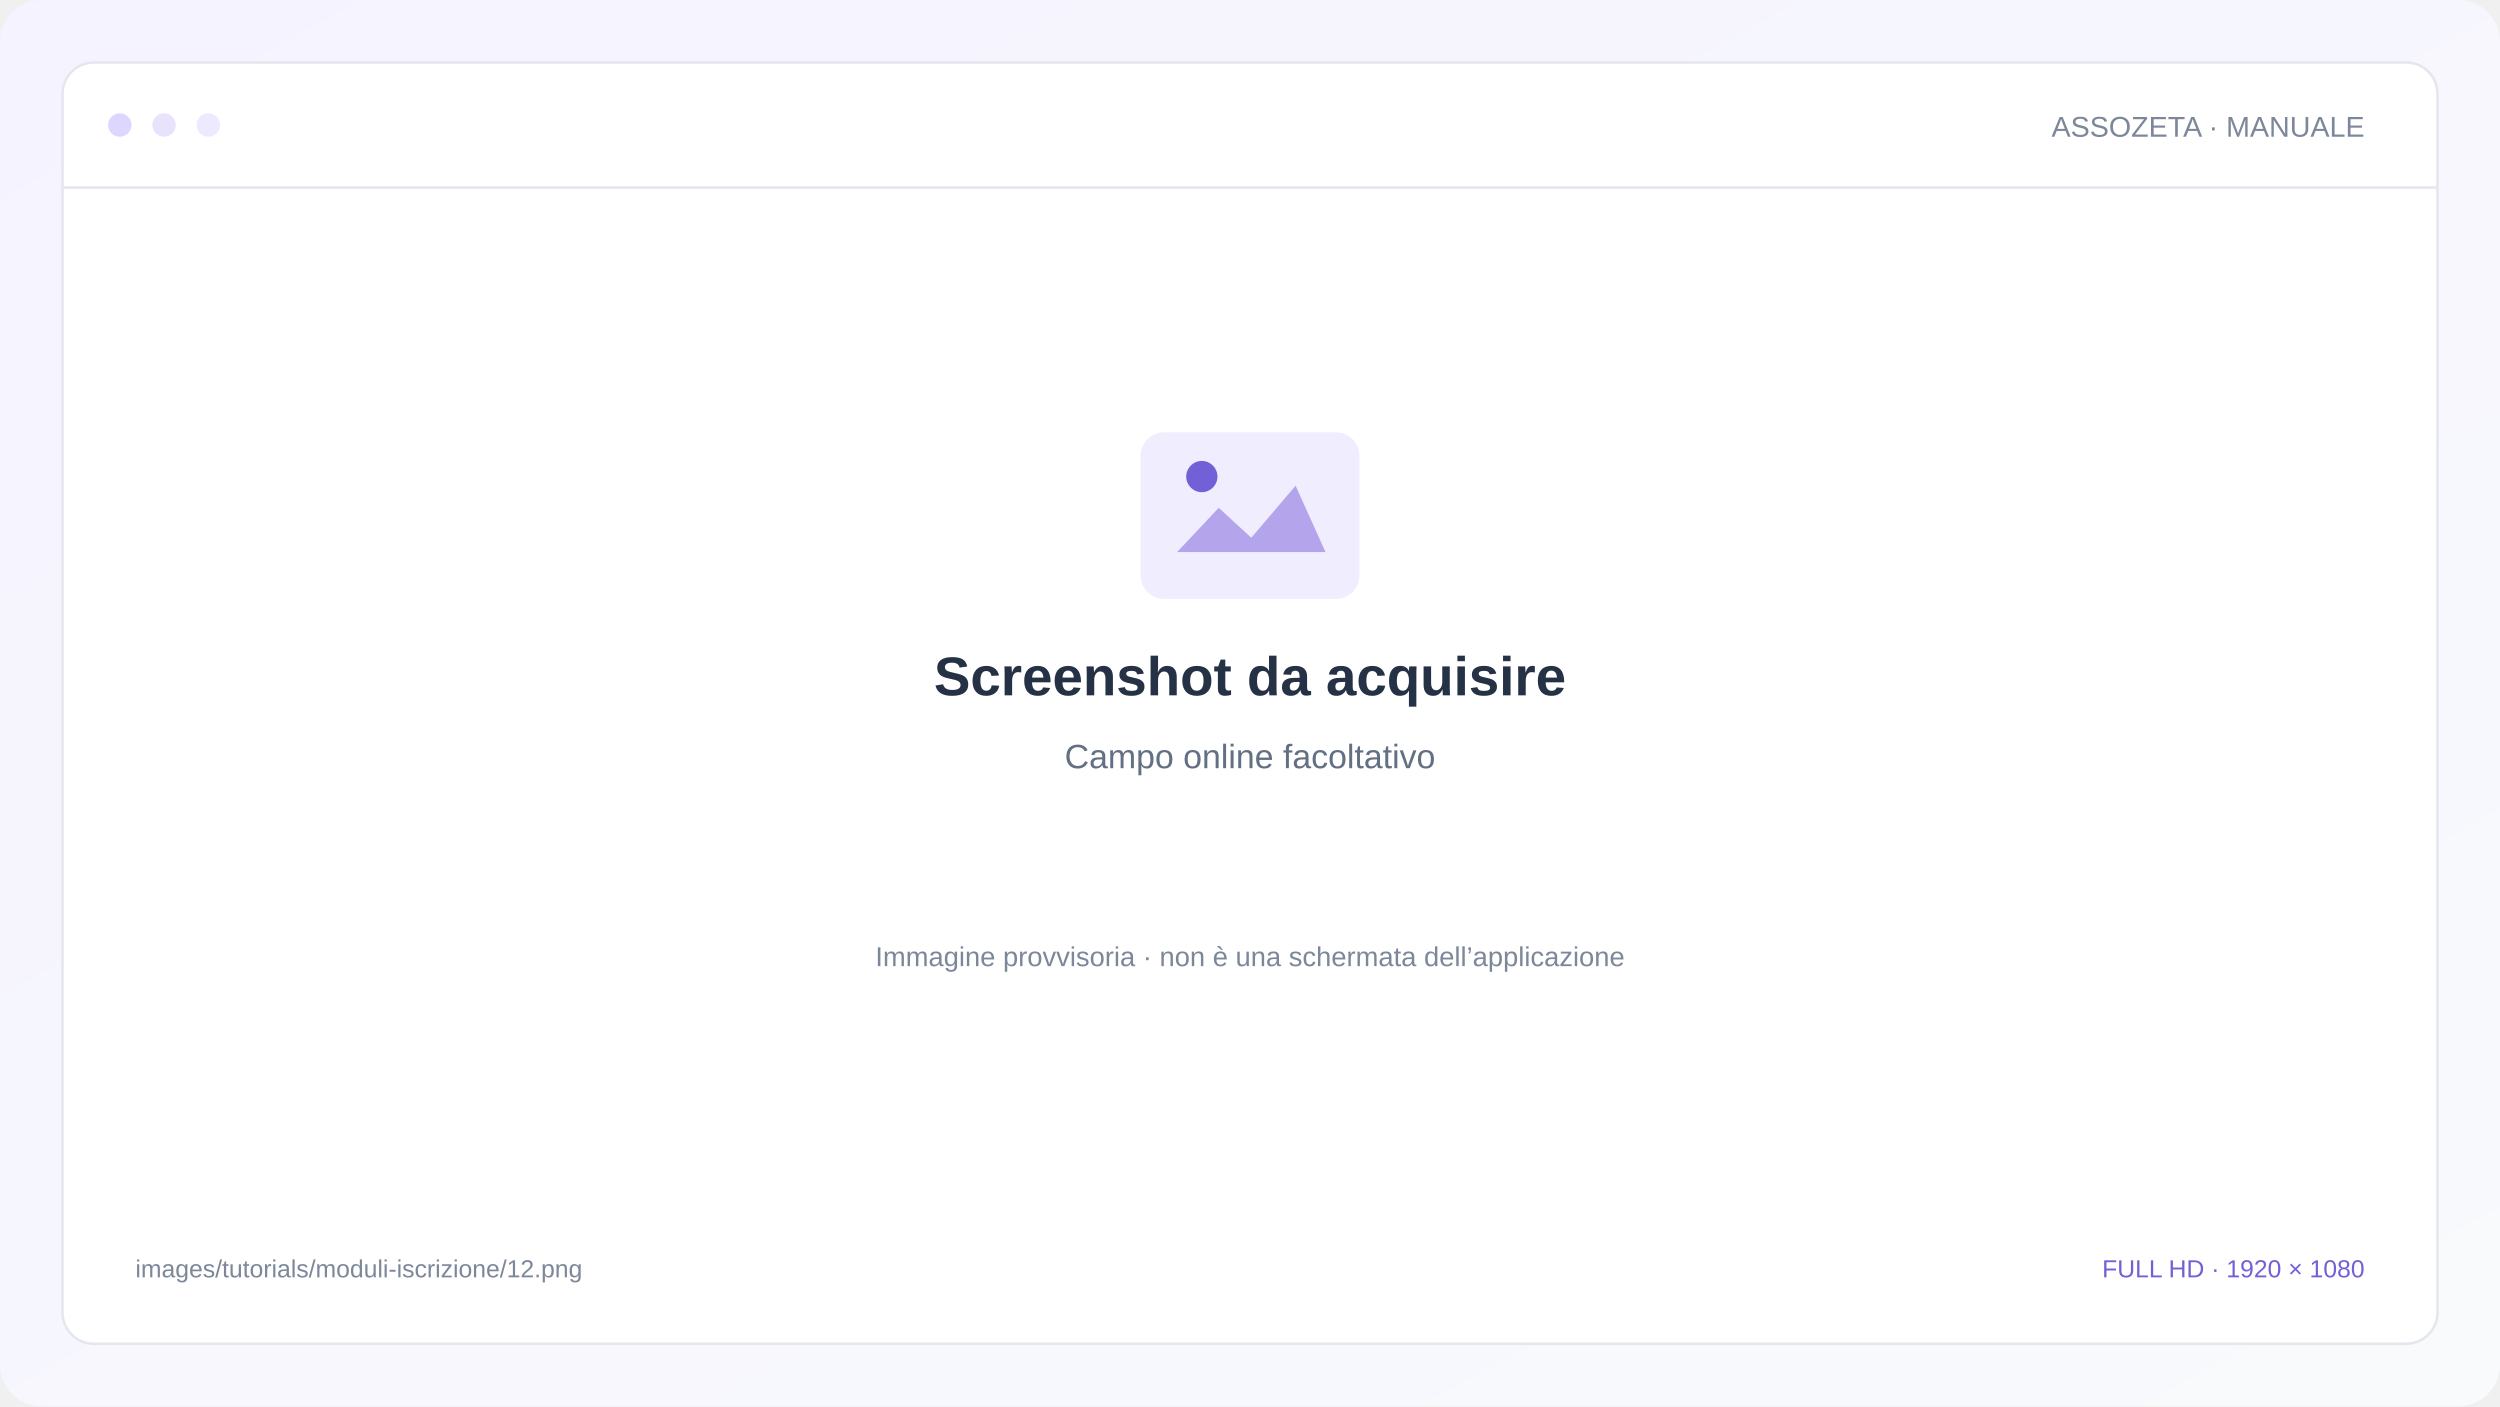
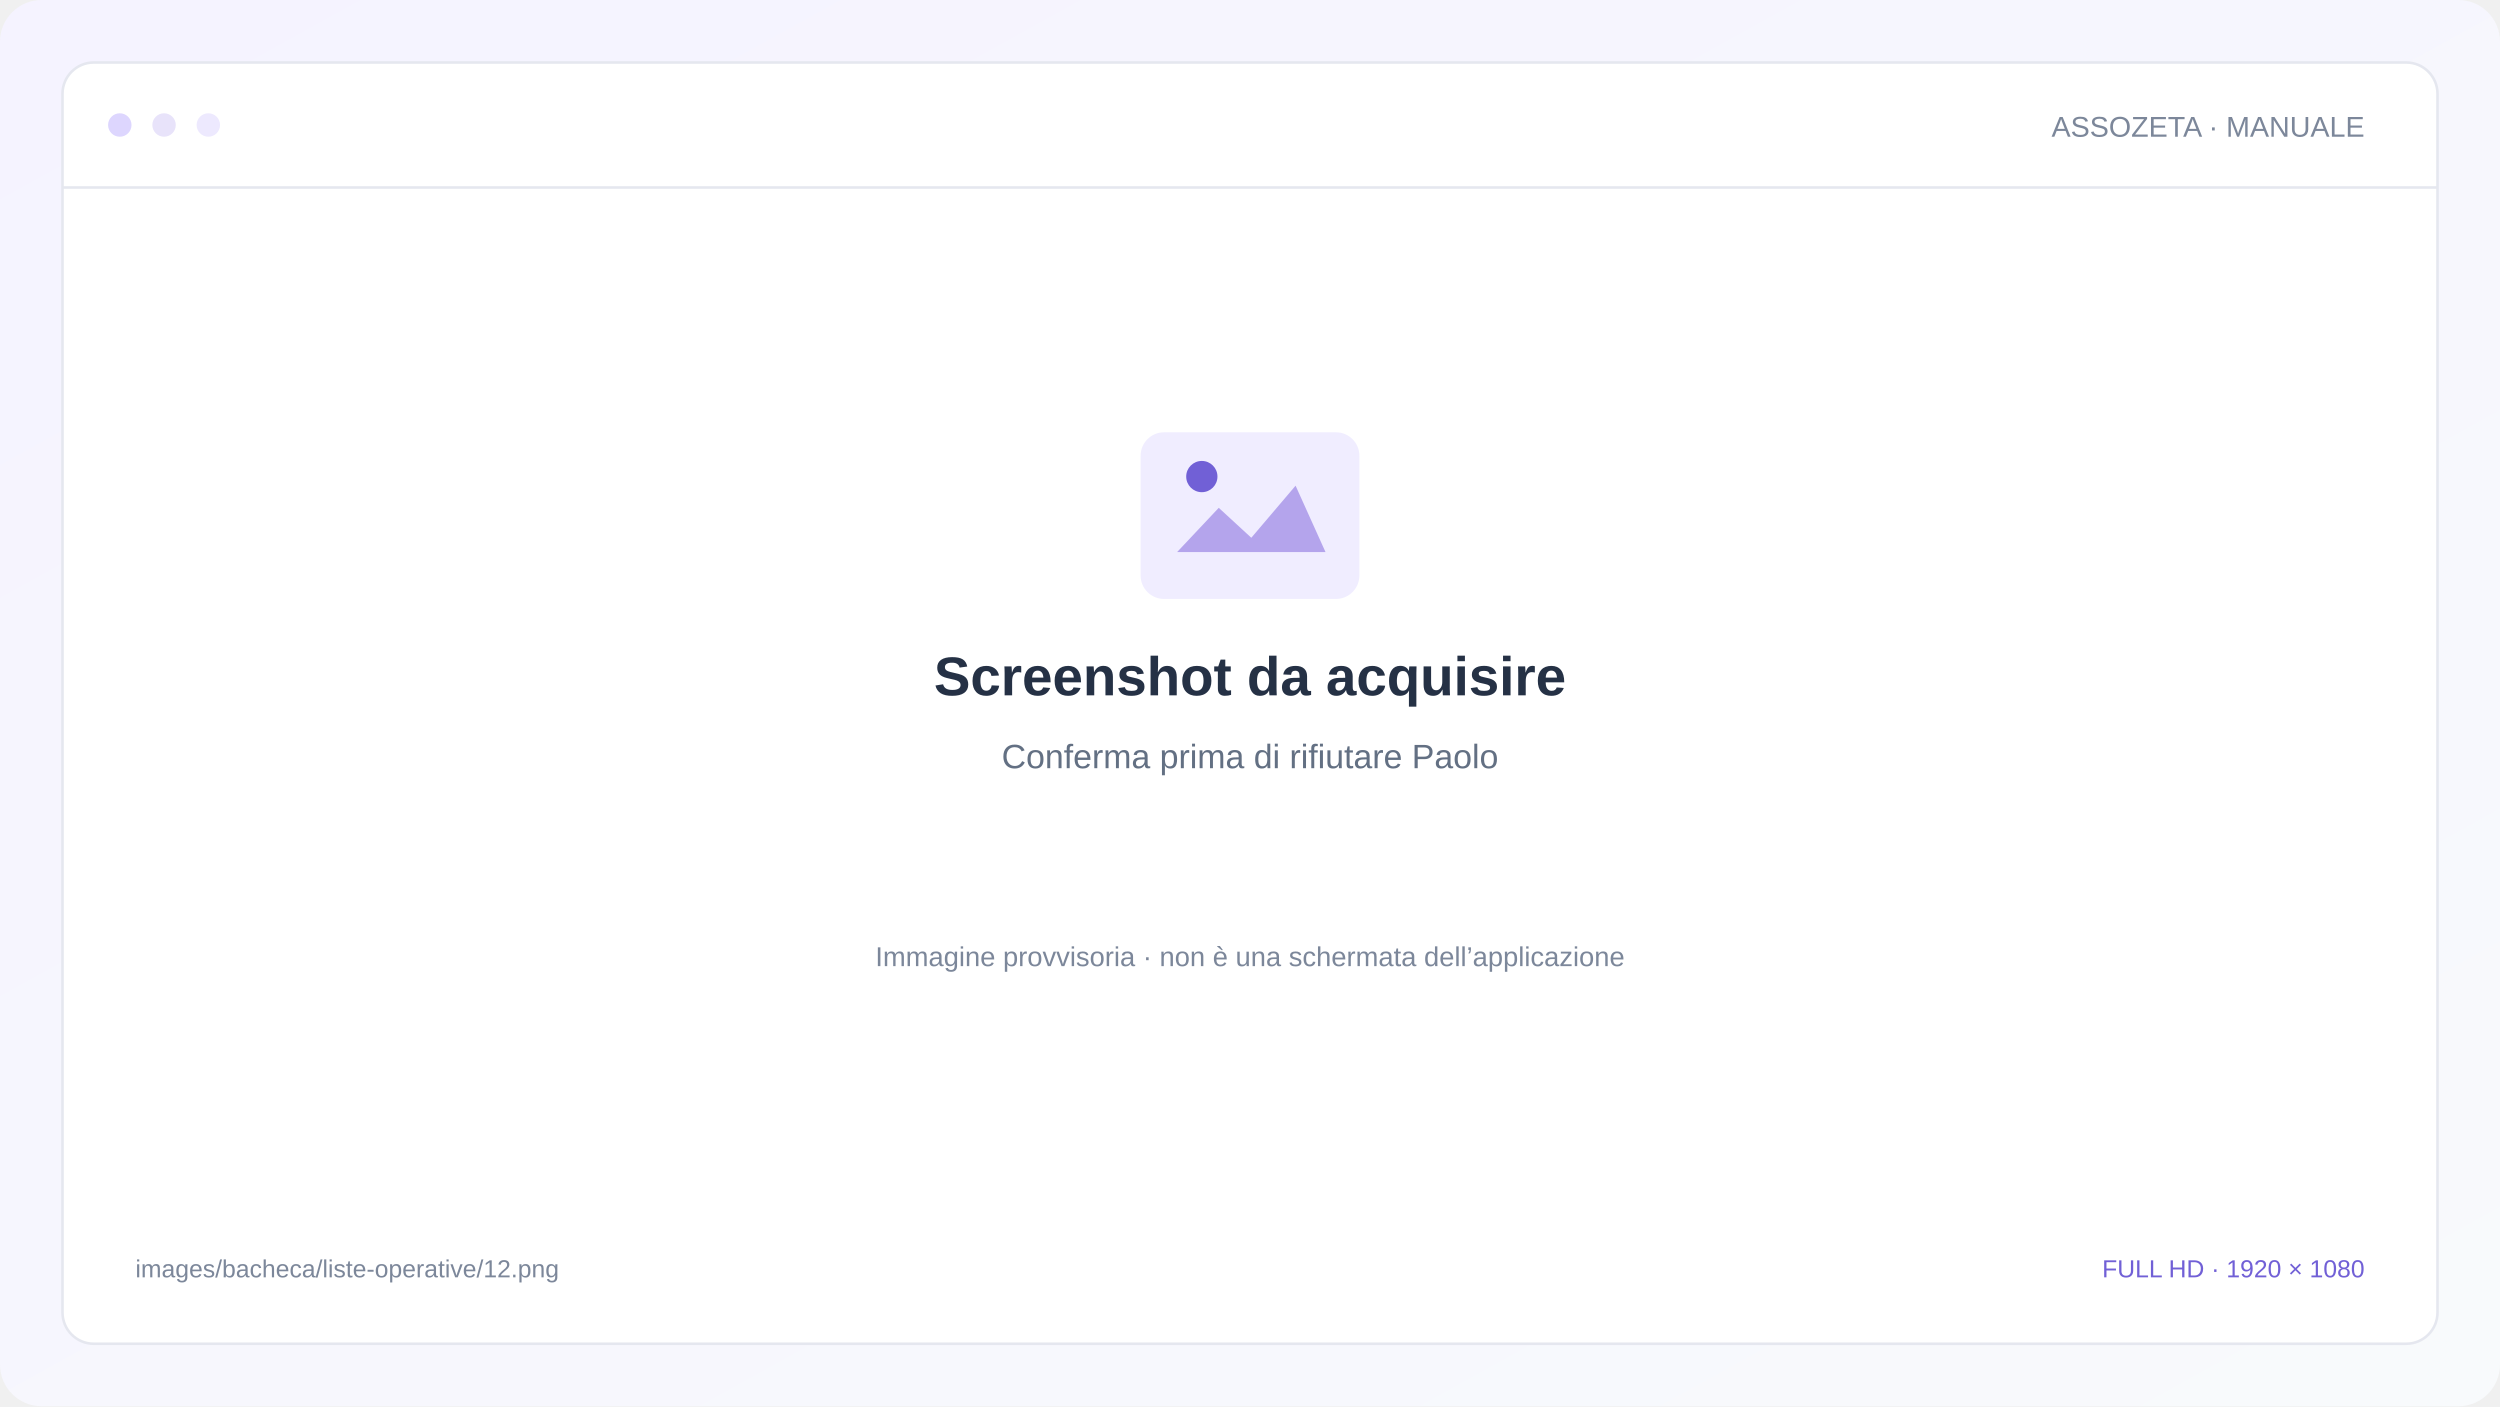
<svg xmlns="http://www.w3.org/2000/svg" width="1920" height="1080" viewBox="0 0 1920 1080" data-assozeta-manuale-placeholder="true" role="img" aria-labelledby="title description">
  <defs>
    <linearGradient id="surface" x2="1" y2="1">
      <stop stop-color="#f5f3ff" />
      <stop offset="1" stop-color="#f8fafc" />
    </linearGradient>
  </defs>
  <rect width="1920" height="1080" rx="32" fill="url(#surface)" />
  <rect x="48" y="48" width="1824" height="984" rx="24" fill="#fff" stroke="#e5e7ef" stroke-width="2" />
  <path d="M48 144H1872" stroke="#e5e7ef" stroke-width="2" />
  <circle cx="92" cy="96" r="9" fill="#ddd6fe" />
  <circle cx="126" cy="96" r="9" fill="#e8e3fa" />
  <circle cx="160" cy="96" r="9" fill="#ede9fe" />
  <text x="1816" y="105" text-anchor="end" font-family="Arial, sans-serif" font-size="22" fill="#7c879a">ASSOZETA · MANUALE</text>
  <rect x="876" y="332" width="168" height="128" rx="18" fill="#f0edff" />
  <path d="M904 424l32-34 25 23 34-40 23 51H904z" fill="#b4a4ec" />
  <circle cx="923" cy="366" r="12" fill="#7160d6" />
  <text x="960" y="534" text-anchor="middle" font-family="Arial, sans-serif" font-size="42" font-weight="700" fill="#253145">Screenshot da acquisire</text>
  <text x="960" y="590" text-anchor="middle" font-family="Arial, sans-serif" font-size="26" fill="#637083">
-     <tspan x="960" dy="0">Campo online facoltativo</tspan>
+     <tspan x="960" dy="0">Conferma prima di rifiutare Paolo</tspan>
  </text>
  <text x="960" y="742" text-anchor="middle" font-family="Arial, sans-serif" font-size="21" fill="#7c879a">Immagine provvisoria · non è una schermata dell’applicazione</text>
-   <text x="104" y="981" font-family="Arial, sans-serif" font-size="19" fill="#7c879a">images/tutorials/moduli-iscrizione/12.png</text>
+   <text x="104" y="981" font-family="Arial, sans-serif" font-size="19" fill="#7c879a">images/bacheca/liste-operative/12.png</text>
  <text x="1816" y="981" text-anchor="end" font-family="Arial, sans-serif" font-size="19" fill="#7160d6">FULL HD · 1920 × 1080</text>
</svg>
